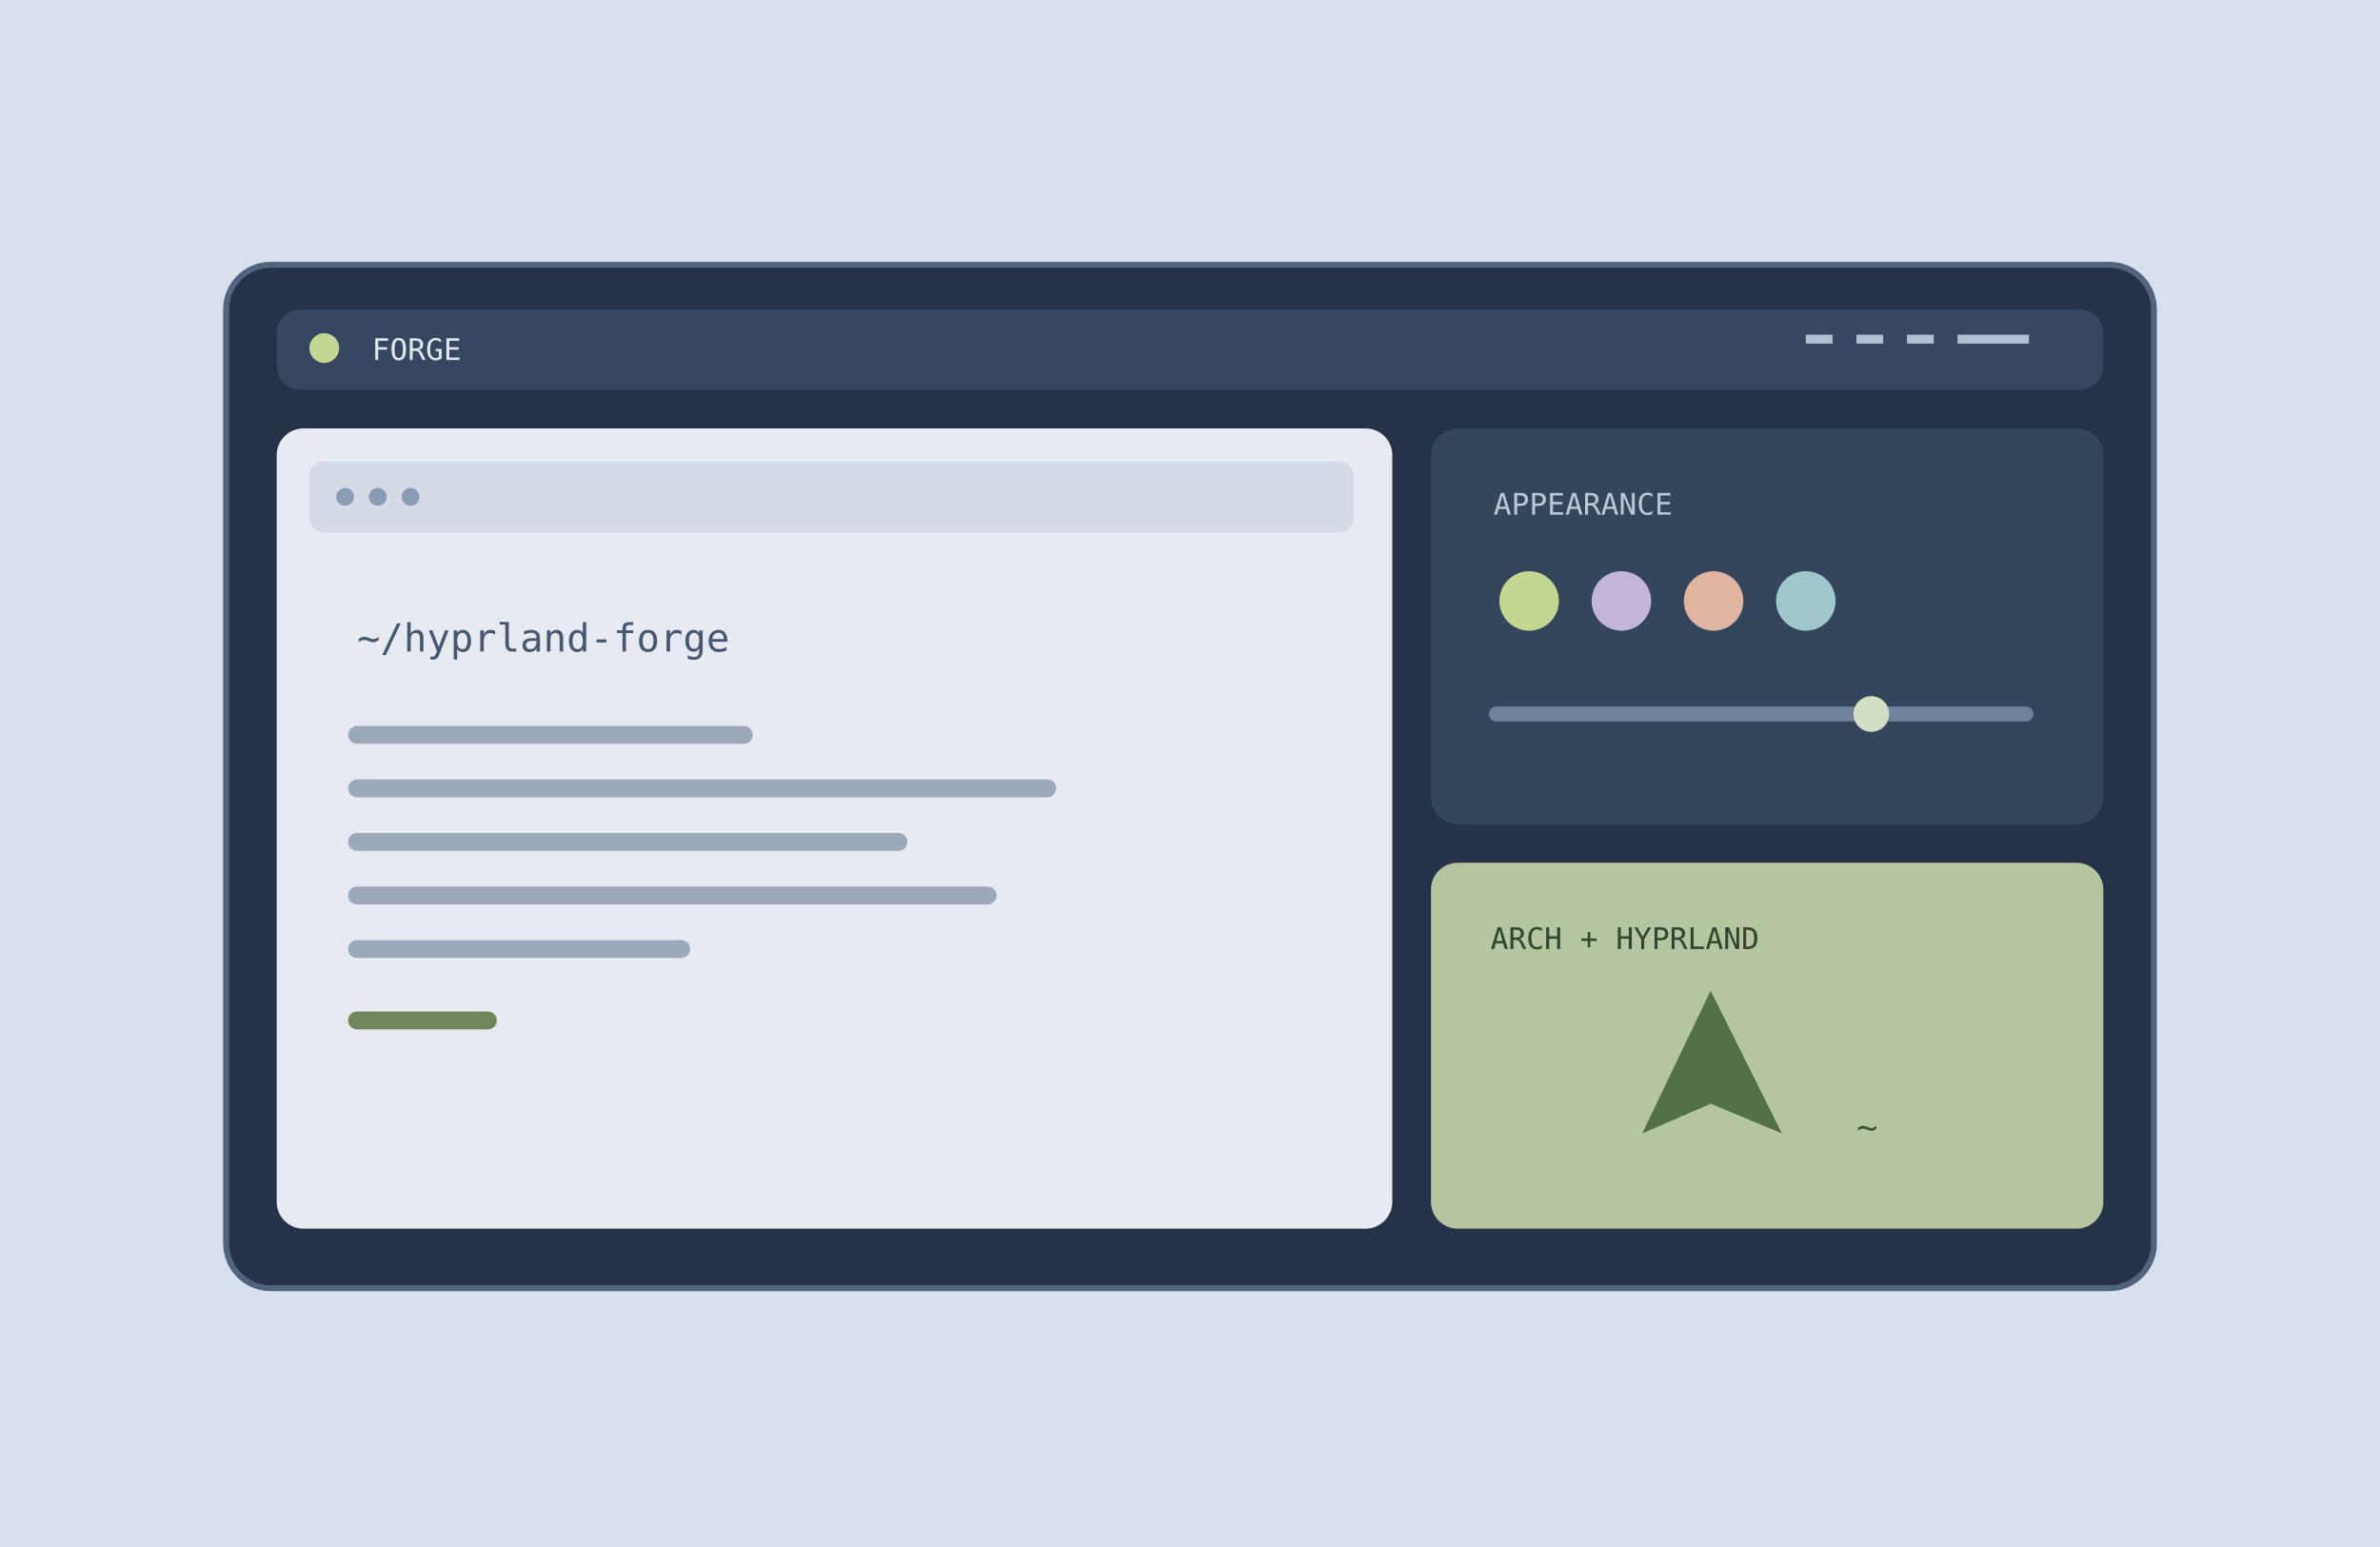
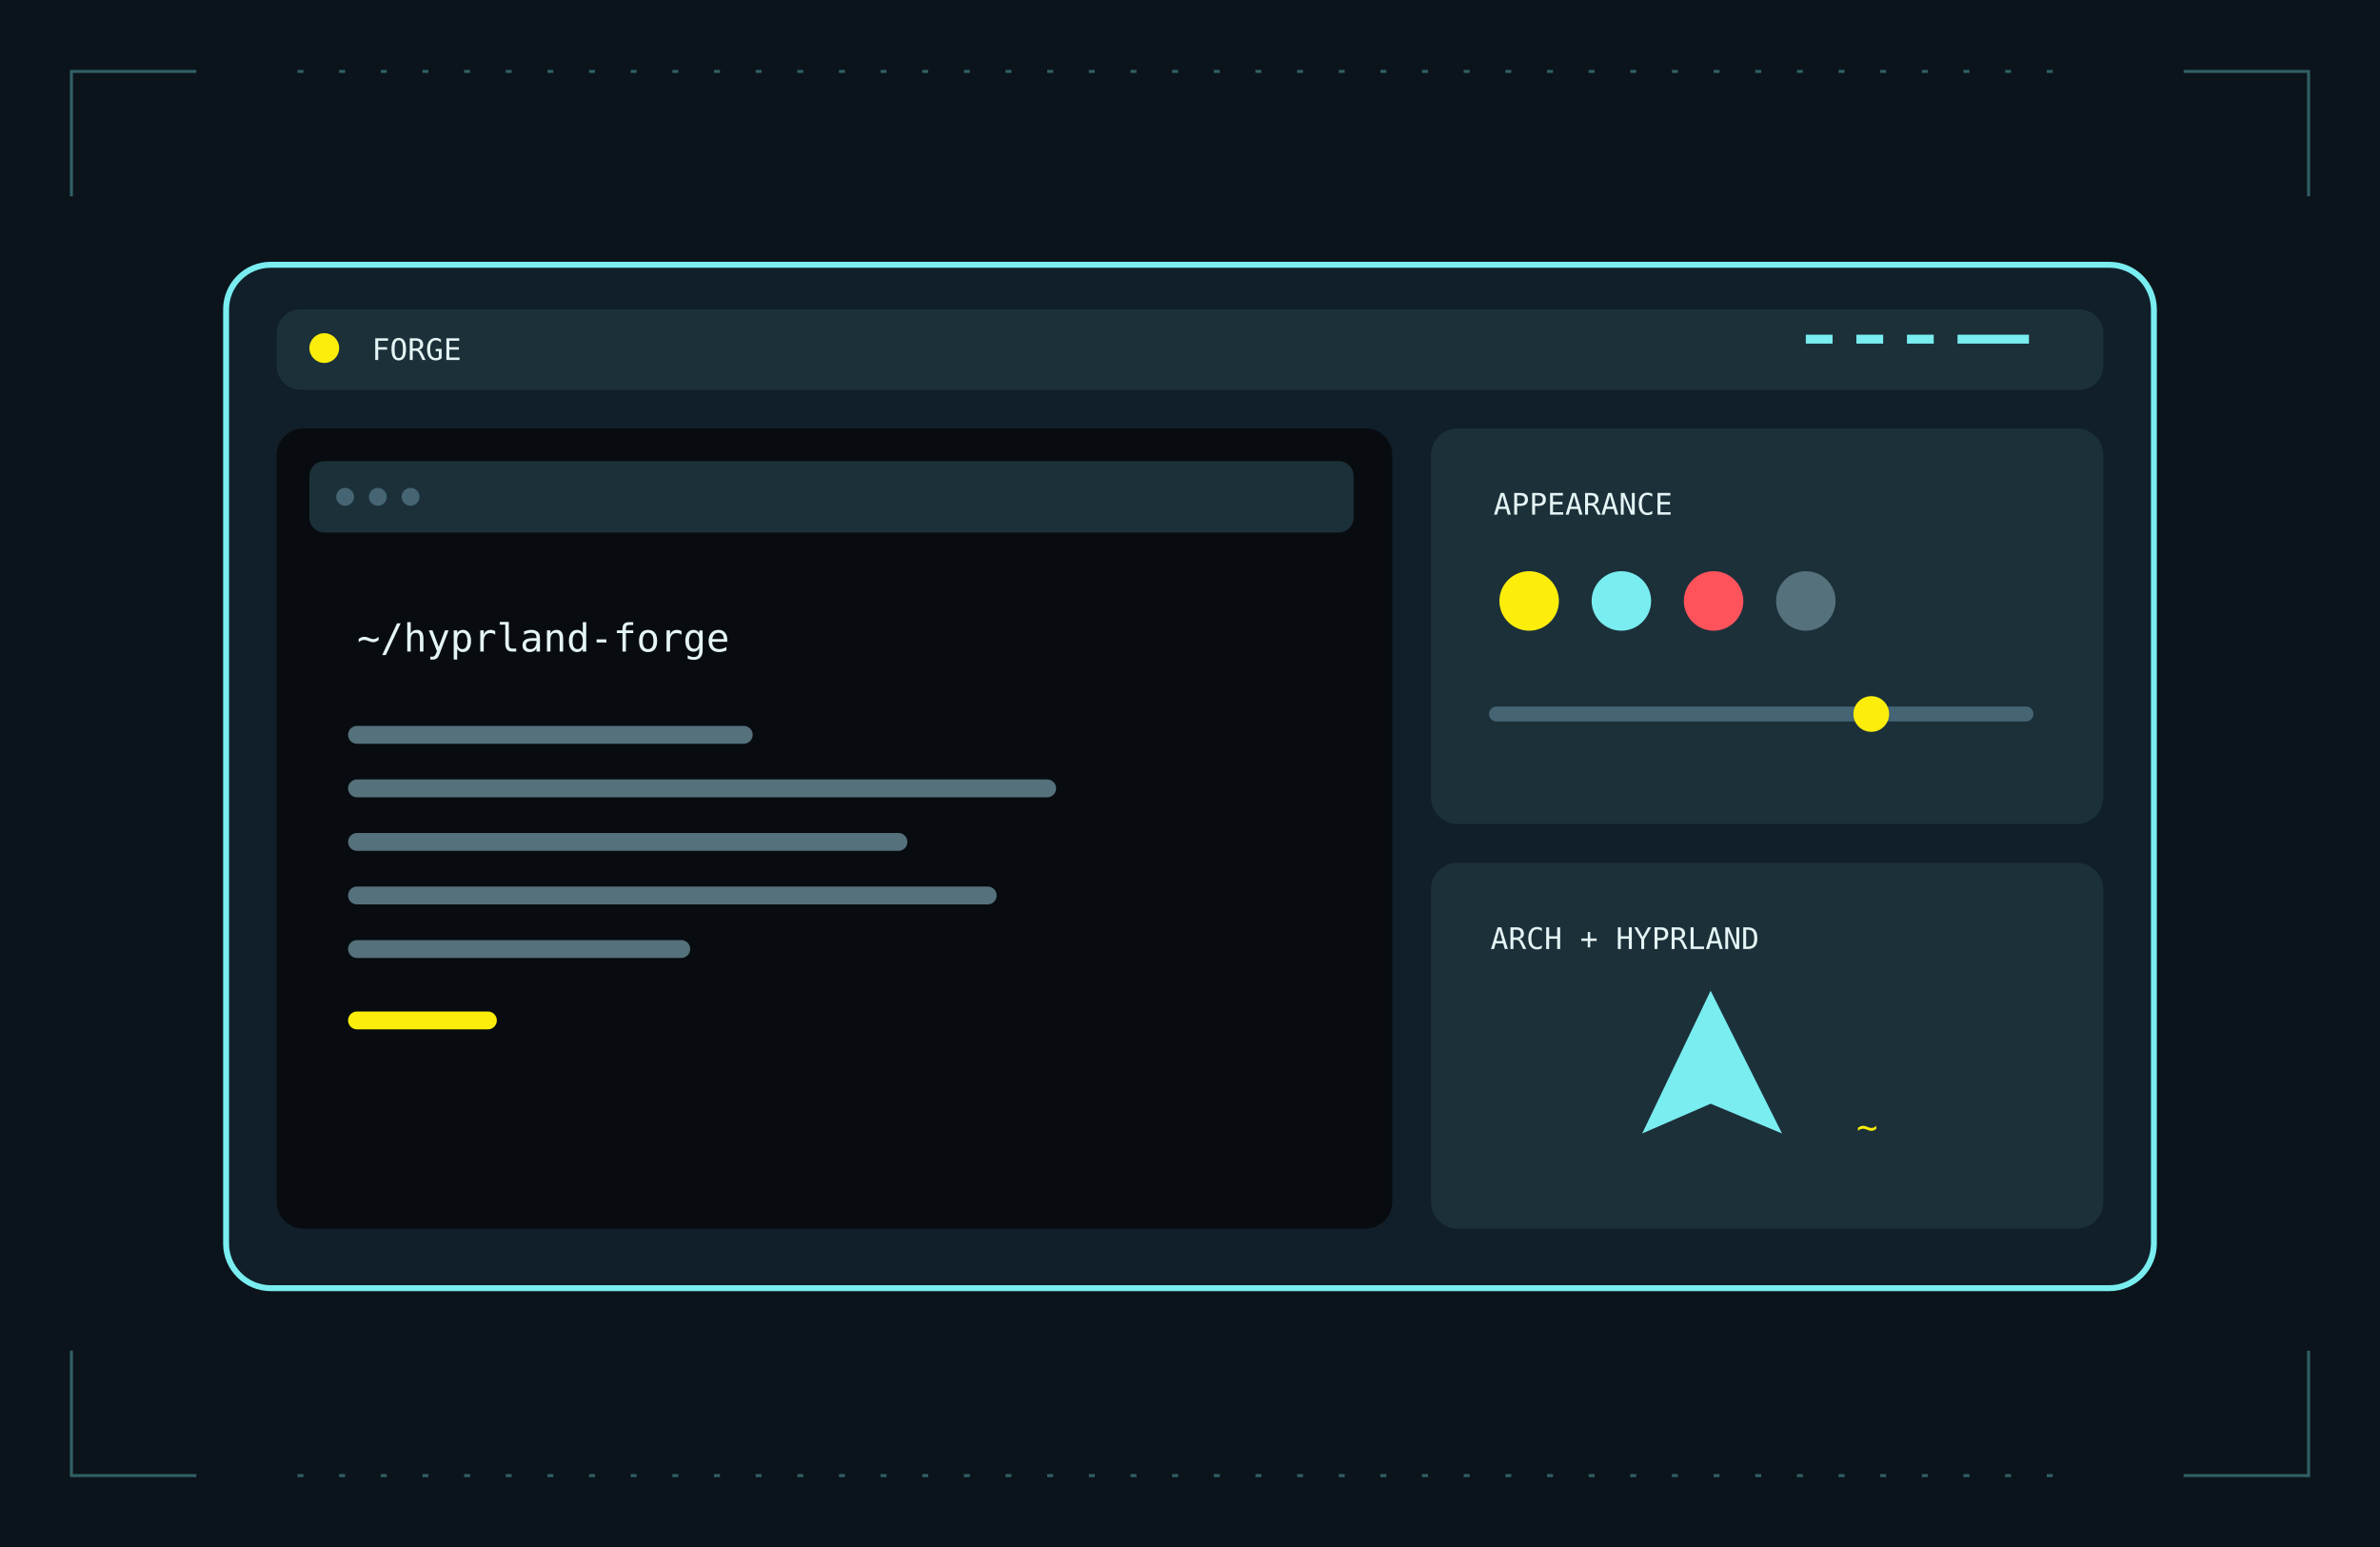
<svg xmlns="http://www.w3.org/2000/svg" width="800" height="520" viewBox="0 0 800 520">
-   <rect width="800" height="520" fill="#d8dfed" />
+   <rect width="800" height="520" fill="#0b141b" />
  <g transform="translate(76 89)">
-     <rect width="648" height="344" rx="15" fill="#253247" stroke="#52637e" stroke-width="2" />
-     <rect x="17" y="15" width="614" height="27" rx="8" fill="#374761" />
-     <circle cx="33" cy="28" r="5" fill="#c4d790" />
-     <text x="49" y="32" font-family="Consolas,monospace" font-size="10" fill="#e0e7ed">
+     <rect width="648" height="344" rx="15" fill="#101f29" stroke="#79edf0" stroke-width="2" />
+     <rect x="17" y="15" width="614" height="27" rx="8" fill="#1c303a" />
+     <circle cx="33" cy="28" r="5" fill="#fcee0a" />
+     <text x="49" y="32" font-family="Consolas,monospace" font-size="10" fill="#e5f5f5">
      FORGE
    </text>
-     <path d="M531 25h9m8 0h9m8 0h9m8 0h24" stroke="#b1c0d0" stroke-width="3" />
-     <rect x="17" y="55" width="375" height="269" rx="9" fill="#e7eaf0" />
-     <rect x="28" y="66" width="351" height="24" rx="5" fill="#d5dbe6" />
-     <circle cx="40" cy="78" r="3" fill="#8a9bb4" />
-     <circle cx="51" cy="78" r="3" fill="#8a9bb4" />
-     <circle cx="62" cy="78" r="3" fill="#8a9bb4" />
-     <text x="44" y="130" font-family="Consolas,monospace" font-size="13" fill="#455771">
+     <path d="M531 25h9m8 0h9m8 0h9m8 0h24" stroke="#79edf0" stroke-width="3" />
+     <rect x="17" y="55" width="375" height="269" rx="9" fill="#080c10" />
+     <rect x="28" y="66" width="351" height="24" rx="5" fill="#1c303a" />
+     <circle cx="40" cy="78" r="3" fill="#456574" />
+     <circle cx="51" cy="78" r="3" fill="#456574" />
+     <circle cx="62" cy="78" r="3" fill="#456574" />
+     <text x="44" y="130" font-family="Consolas,monospace" font-size="13" fill="#e5f5f5">
      ~/hyprland-forge
    </text>
-     <path d="M44 158h130m-130 18h232m-232 18h182m-182 18h212m-212 18h109" stroke="#9ca9ba" stroke-width="6" stroke-linecap="round" />
-     <path d="M44 254h44" stroke="#72865a" stroke-width="6" stroke-linecap="round" />
-     <rect x="405" y="55" width="226" height="133" rx="9" fill="#34465c" />
-     <text x="426" y="84" font-family="Consolas,monospace" font-size="10" fill="#b8c9da">
+     <path d="M44 158h130m-130 18h232m-232 18h182m-182 18h212m-212 18h109" stroke="#55717b" stroke-width="6" stroke-linecap="round" />
+     <path d="M44 254h44" stroke="#fcee0a" stroke-width="6" stroke-linecap="round" />
+     <rect x="405" y="55" width="226" height="133" rx="9" fill="#1c303a" />
+     <text x="426" y="84" font-family="Consolas,monospace" font-size="10" fill="#e5f5f5">
      APPEARANCE
    </text>
-     <circle cx="438" cy="113" r="10" fill="#c4d790" />
-     <circle cx="469" cy="113" r="10" fill="#c4b6d8" />
-     <circle cx="500" cy="113" r="10" fill="#dfb5a1" />
-     <circle cx="531" cy="113" r="10" fill="#9ec7ce" />
-     <path d="M427 151h178" stroke="#6f849b" stroke-width="5" stroke-linecap="round" />
-     <circle cx="553" cy="151" r="6" fill="#d3dfc4" />
-     <rect x="405" y="201" width="226" height="123" rx="9" fill="#b5c5a0" />
-     <text x="425" y="230" font-family="Consolas,monospace" font-size="10" fill="#32462d">
+     <circle cx="438" cy="113" r="10" fill="#fcee0a" />
+     <circle cx="469" cy="113" r="10" fill="#79edf0" />
+     <circle cx="500" cy="113" r="10" fill="#ff535c" />
+     <circle cx="531" cy="113" r="10" fill="#55717b" />
+     <path d="M427 151h178" stroke="#456574" stroke-width="5" stroke-linecap="round" />
+     <circle cx="553" cy="151" r="6" fill="#fcee0a" />
+     <rect x="405" y="201" width="226" height="123" rx="9" fill="#1c303a" />
+     <text x="425" y="230" font-family="Consolas,monospace" font-size="10" fill="#e5f5f5">
      ARCH + HYPRLAND
    </text>
-     <path d="m476 292 23-48 24 48-24-10z" fill="#527148" />
-     <text x="548" y="294" font-family="Consolas,monospace" font-size="12" fill="#3e5634">
+     <path d="m476 292 23-48 24 48-24-10z" fill="#79edf0" />
+     <text x="548" y="294" font-family="Consolas,monospace" font-size="12" fill="#fcee0a">
      ~
    </text>
  </g>
+   <g fill="none" stroke="#79edf0" stroke-opacity=".35" stroke-width="1">
+     <path d="M24 66V24h42M734 24h42v42M24 454v42h42M734 496h42v-42" />
+     <path d="M100 24h600M100 496h600" stroke-dasharray="2 12" />
+   </g>
</svg>
